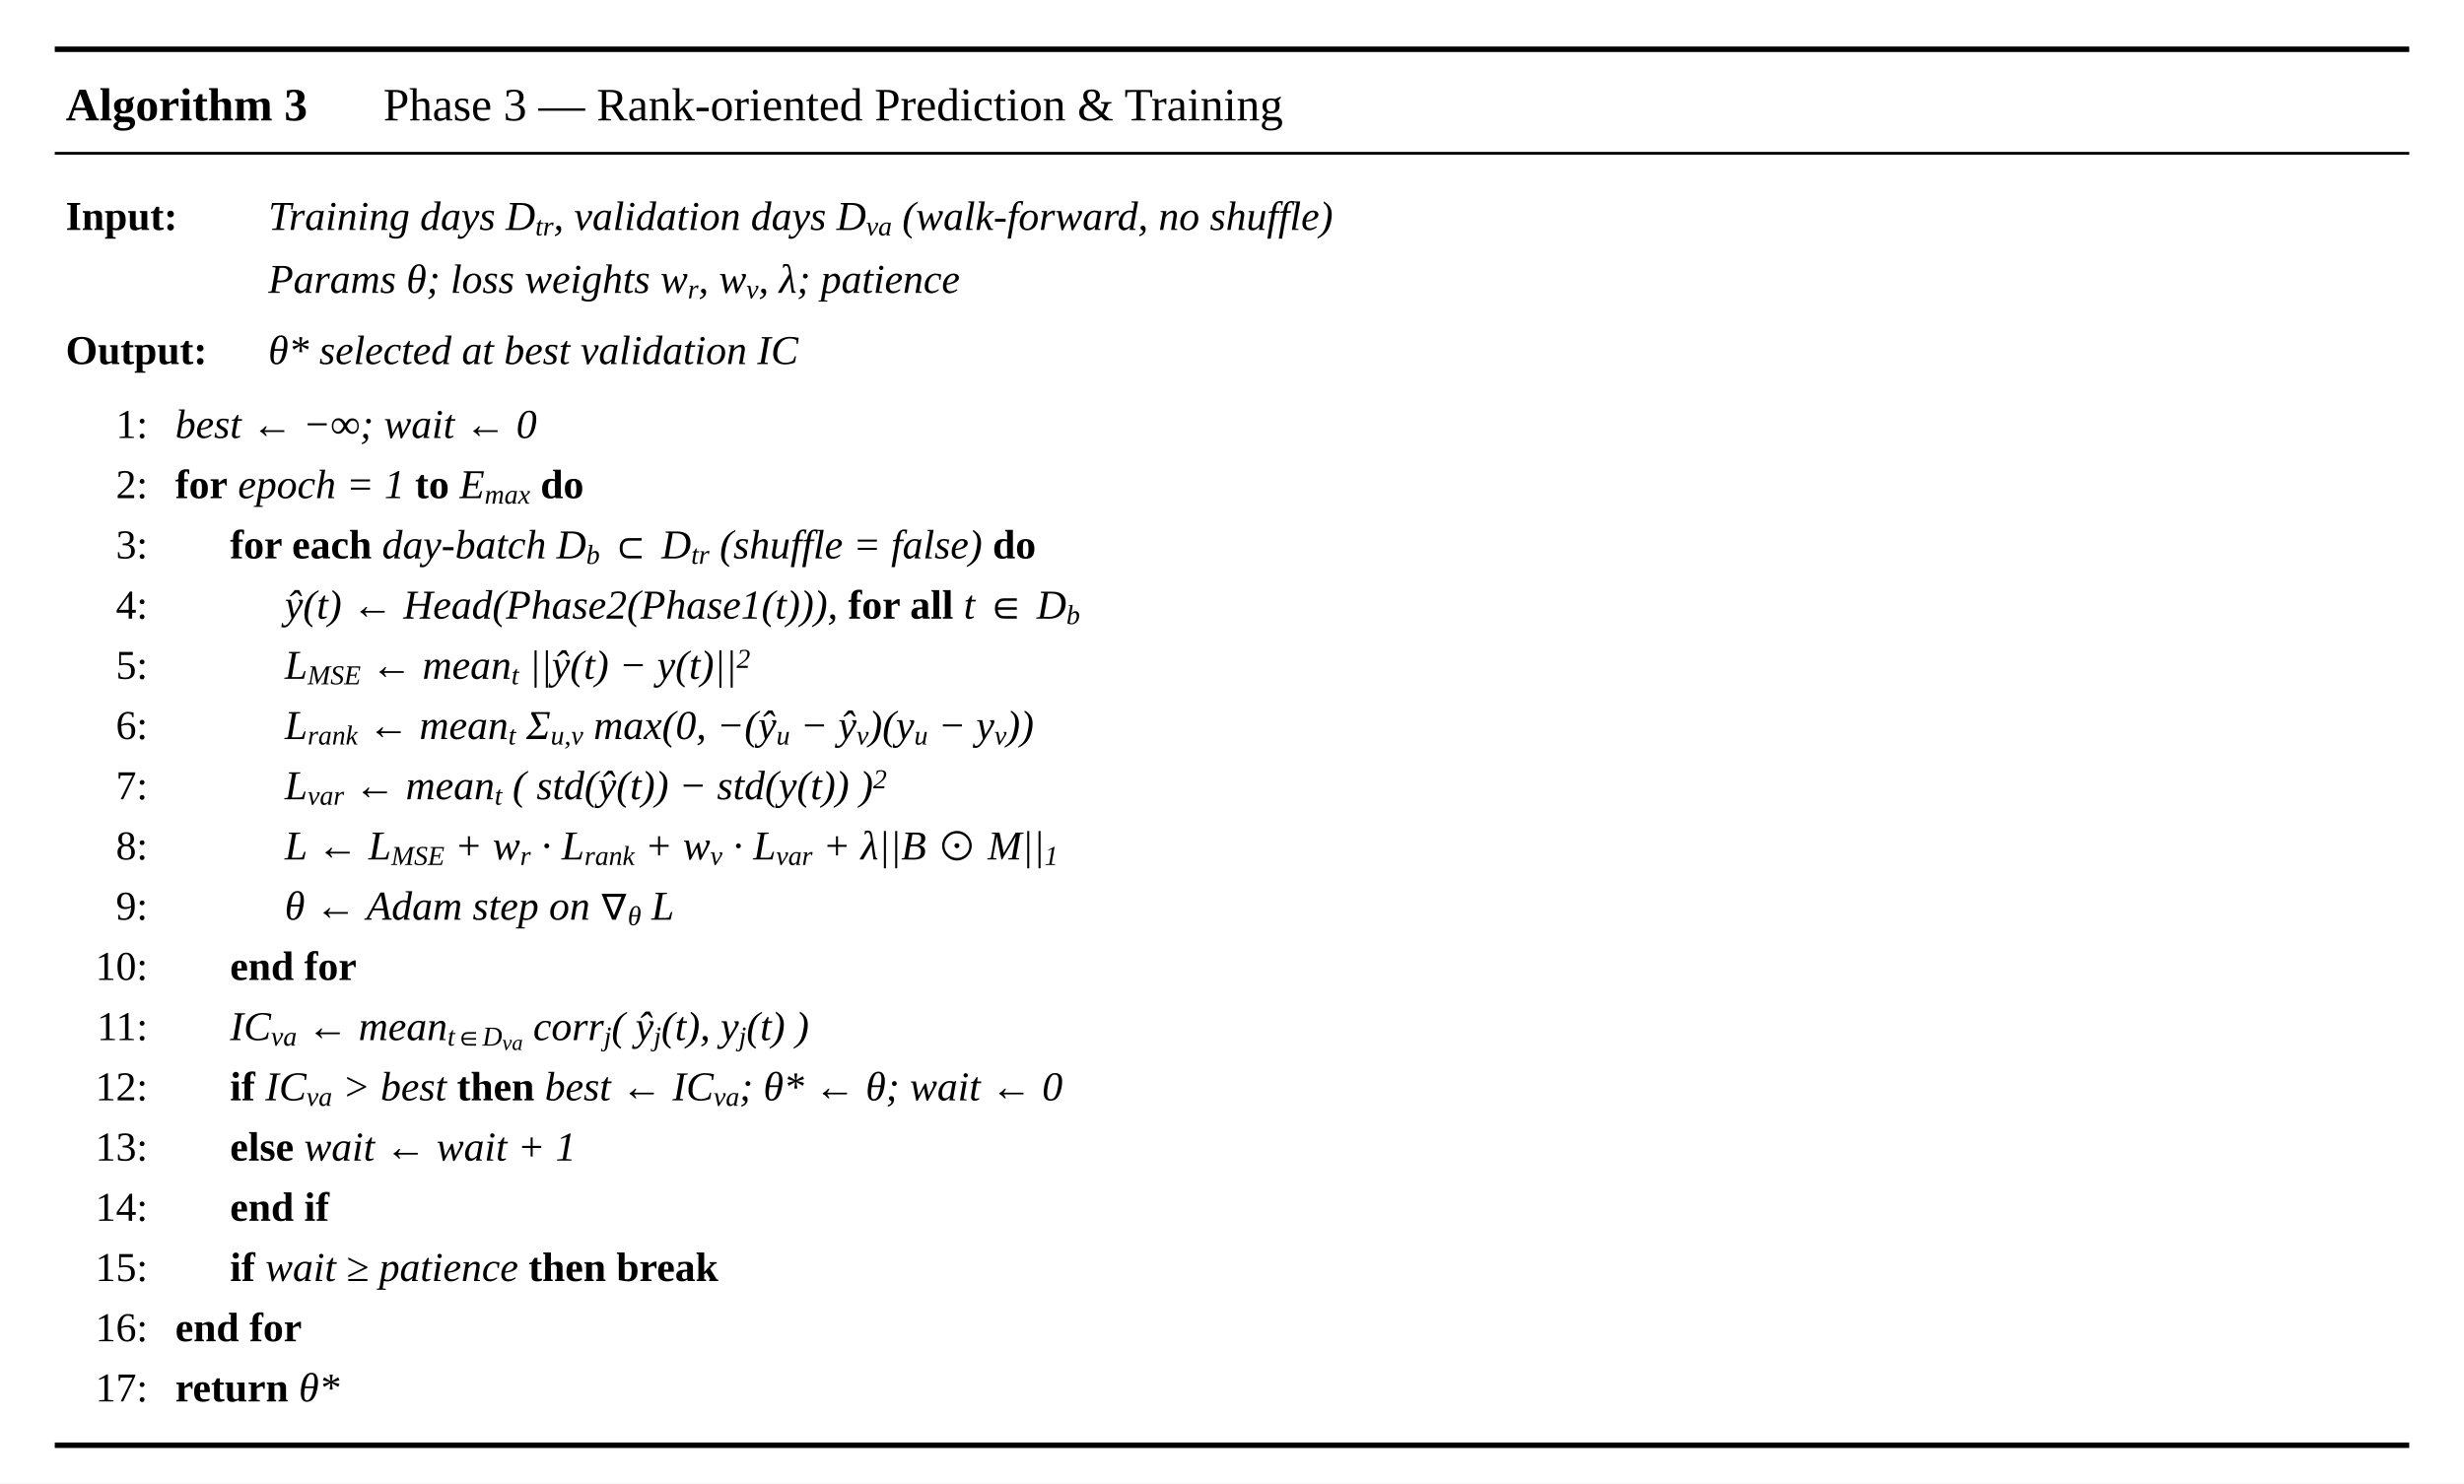
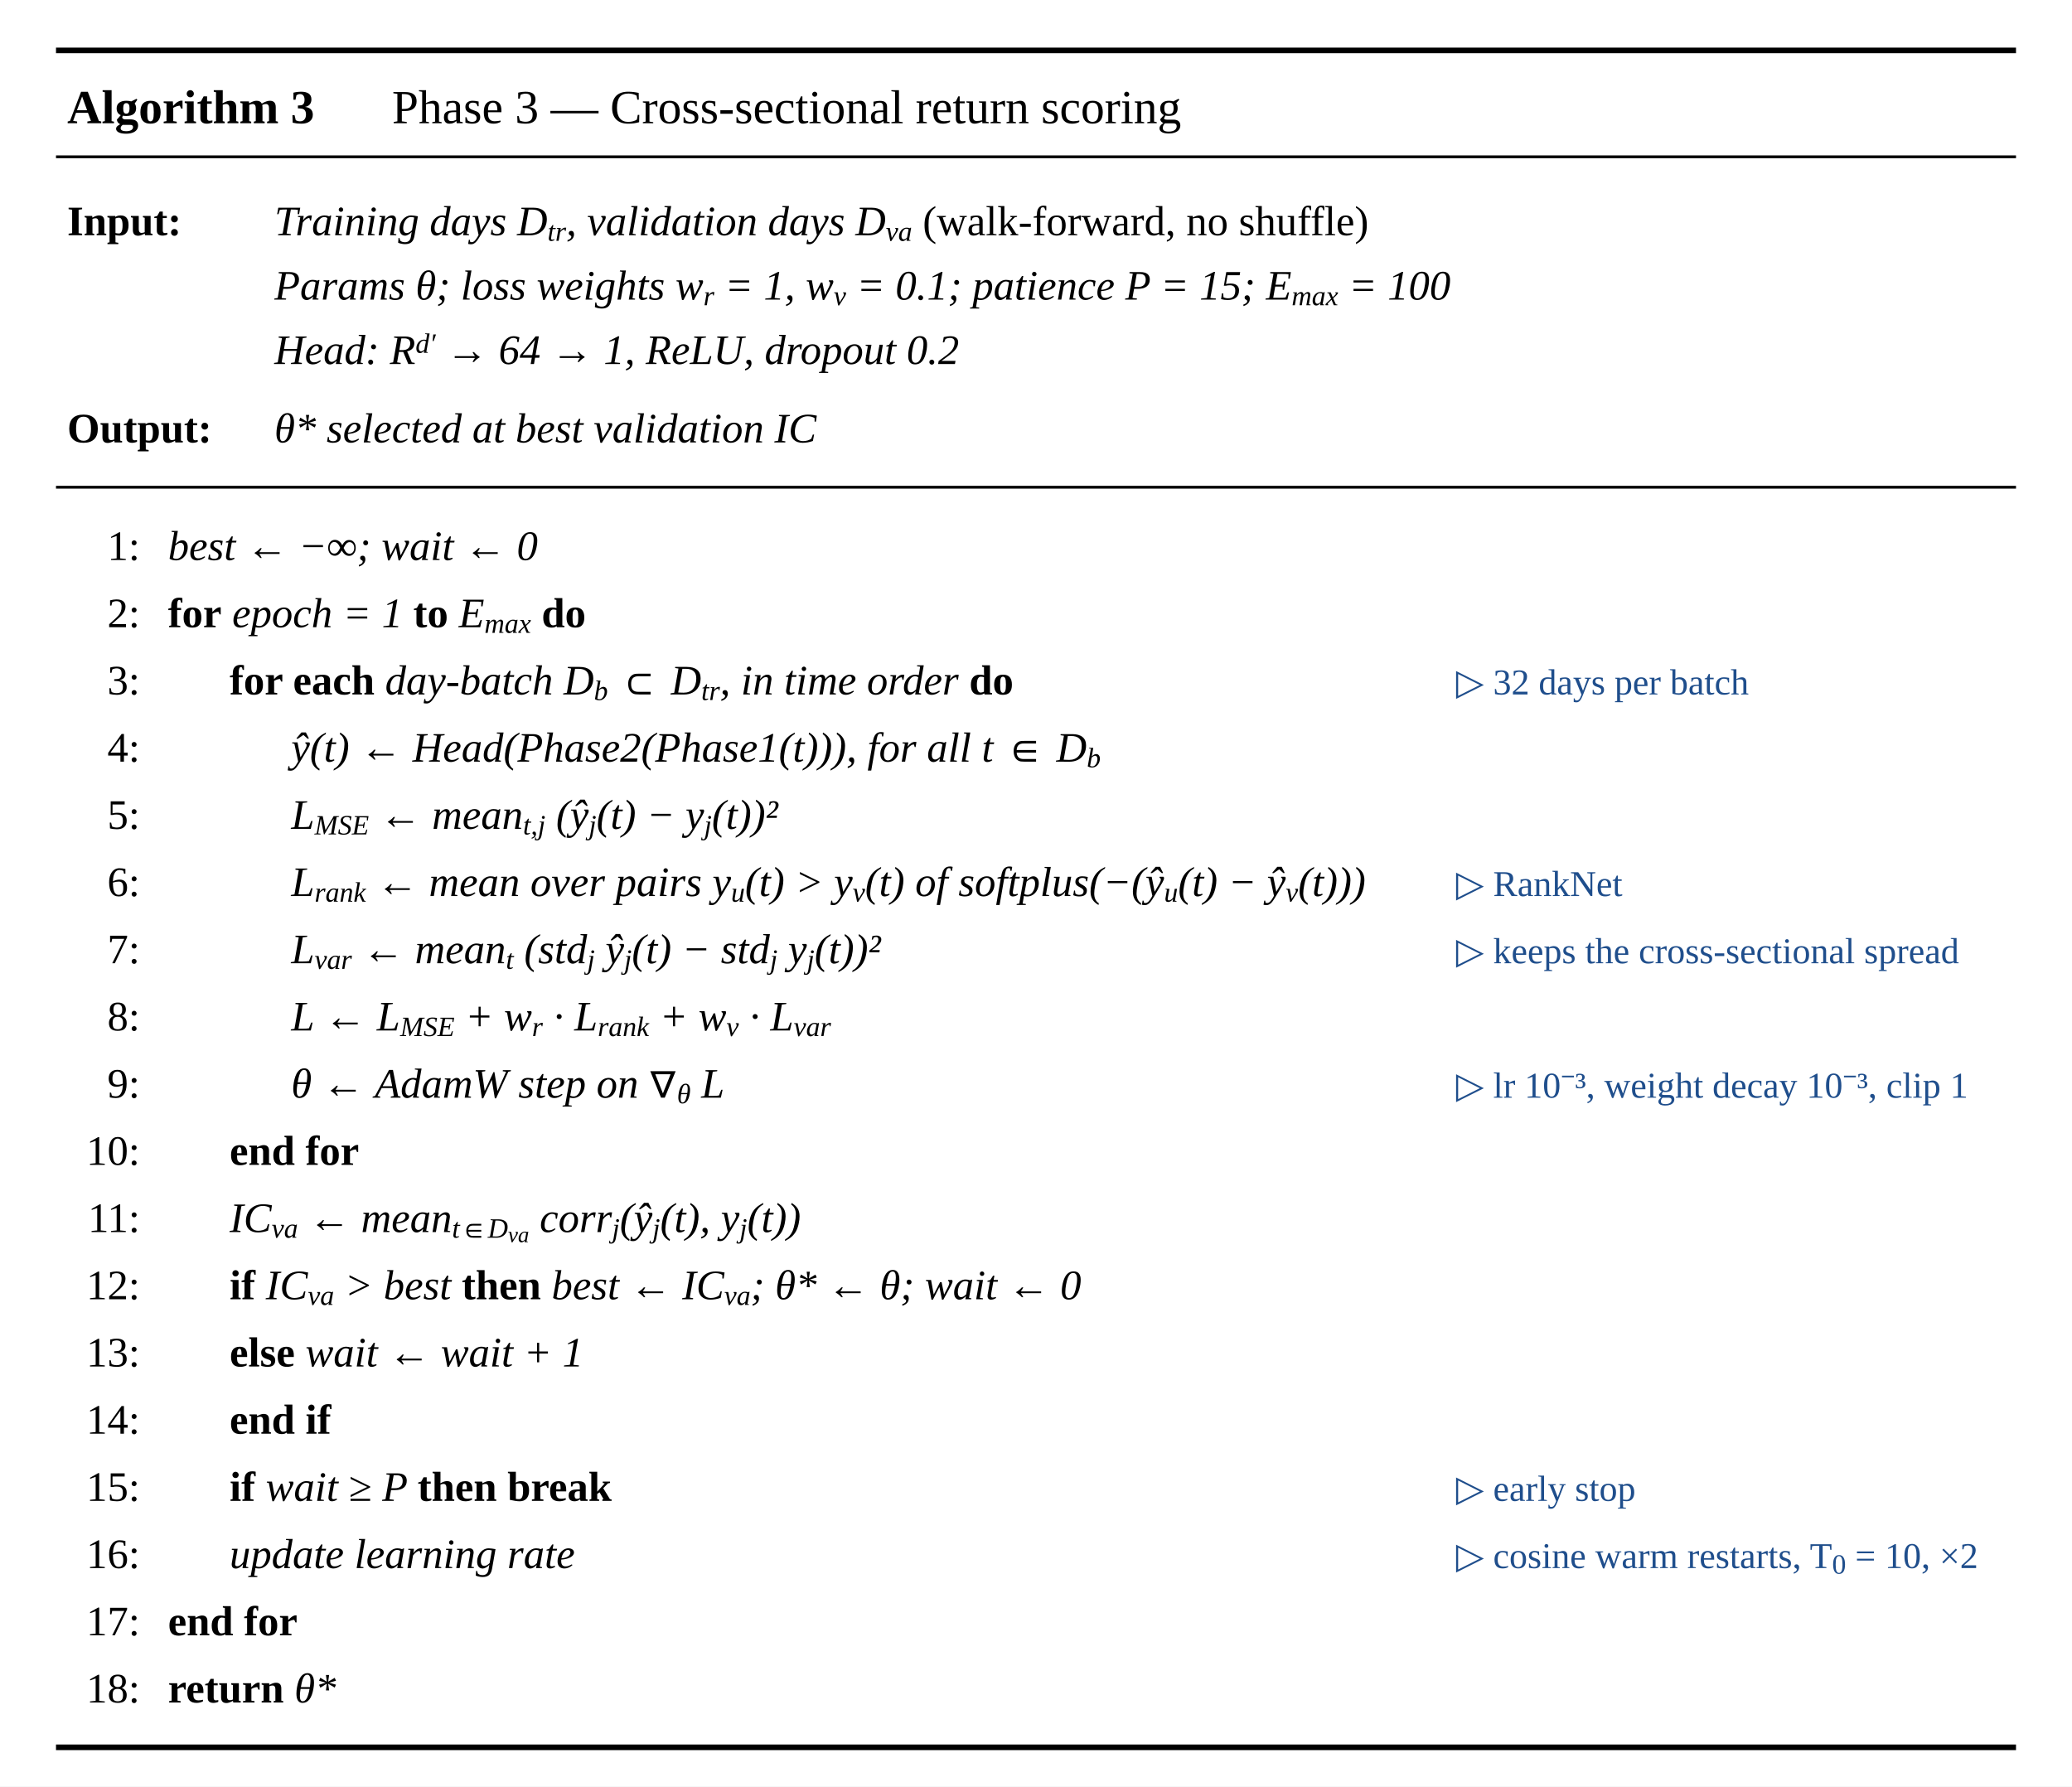
- <svg xmlns="http://www.w3.org/2000/svg" viewBox="0 0 900 542" font-family="'Times New Roman','Nimbus Roman',Georgia,serif">
-   <rect width="900" height="542" fill="#ffffff" />
-   <line x1="20" y1="18" x2="880" y2="18" stroke="#000" stroke-width="2" />
+ <svg xmlns="http://www.w3.org/2000/svg" viewBox="0 0 740 638" font-family="'Times New Roman','Nimbus Roman',Georgia,serif">
+   <rect width="740" height="638" fill="#ffffff" />
+   <line x1="20" y1="18" x2="720" y2="18" stroke="#000" stroke-width="2" />
  <text x="24" y="44" font-size="17" font-weight="bold">Algorithm 3</text>
-   <text x="140" y="44" font-size="17">Phase 3 — Rank-oriented Prediction &amp; Training</text>
-   <line x1="20" y1="56" x2="880" y2="56" stroke="#000" stroke-width="1" />
+   <text x="140" y="44" font-size="17">Phase 3 — Cross-sectional return scoring</text>
+   <line x1="20" y1="56" x2="720" y2="56" stroke="#000" stroke-width="1" />
  <text x="24" y="84" font-size="15" font-weight="bold">Input:</text>
-   <text x="98" y="84" font-size="15" font-style="italic">Training days D<tspan baseline-shift="sub" font-size="10">tr</tspan>, validation days D<tspan baseline-shift="sub" font-size="10">va</tspan>  (walk-forward, no shuffle)</text>
-   <text x="98" y="107" font-size="15" font-style="italic">Params θ;  loss weights w<tspan baseline-shift="sub" font-size="10">r</tspan>, w<tspan baseline-shift="sub" font-size="10">v</tspan>, λ;  patience</text>
-   <text x="24" y="133" font-size="15" font-weight="bold">Output:</text>
-   <text x="98" y="133" font-size="15" font-style="italic">θ* selected at best validation IC</text>
-   <g font-size="15">
-     <g text-anchor="end">
-       <text x="54" y="160">1:</text>
-       <text x="54" y="182">2:</text>
-       <text x="54" y="204">3:</text>
-       <text x="54" y="226">4:</text>
-       <text x="54" y="248">5:</text>
-       <text x="54" y="270">6:</text>
-       <text x="54" y="292">7:</text>
-       <text x="54" y="314">8:</text>
-       <text x="54" y="336">9:</text>
-       <text x="54" y="358">10:</text>
-       <text x="54" y="380">11:</text>
-       <text x="54" y="402">12:</text>
-       <text x="54" y="424">13:</text>
-       <text x="54" y="446">14:</text>
-       <text x="54" y="468">15:</text>
-       <text x="54" y="490">16:</text>
-       <text x="54" y="512">17:</text>
-     </g>
-     <g font-style="italic">
-       <text x="64" y="160">best ← −∞;   wait ← 0</text>
-       <text x="64" y="182">
-         <tspan font-style="normal" font-weight="bold">for</tspan> epoch = 1 <tspan font-style="normal" font-weight="bold">to</tspan> E<tspan baseline-shift="sub" font-size="10">max</tspan>
-         <tspan font-style="normal" font-weight="bold">do</tspan>
-       </text>
-       <text x="84" y="204">
-         <tspan font-style="normal" font-weight="bold">for each</tspan> day-batch D<tspan baseline-shift="sub" font-size="10">b</tspan> ⊂ D<tspan baseline-shift="sub" font-size="10">tr</tspan> (shuffle = false) <tspan font-style="normal" font-weight="bold">do</tspan>
-       </text>
-       <text x="104" y="226">ŷ(t) ← Head(Phase2(Phase1(t))),  <tspan font-style="normal" font-weight="bold">for all</tspan> t ∈ D<tspan baseline-shift="sub" font-size="10">b</tspan>
-       </text>
-       <text x="104" y="248">L<tspan baseline-shift="sub" font-size="10">MSE</tspan> ← mean<tspan baseline-shift="sub" font-size="10">t</tspan> ||ŷ(t) − y(t)||<tspan baseline-shift="super" font-size="10">2</tspan>
-       </text>
-       <text x="104" y="270">L<tspan baseline-shift="sub" font-size="10">rank</tspan> ← mean<tspan baseline-shift="sub" font-size="10">t</tspan> Σ<tspan baseline-shift="sub" font-size="10">u,v</tspan> max(0, −(ŷ<tspan baseline-shift="sub" font-size="10">u</tspan> − ŷ<tspan baseline-shift="sub" font-size="10">v</tspan>)(y<tspan baseline-shift="sub" font-size="10">u</tspan> − y<tspan baseline-shift="sub" font-size="10">v</tspan>))</text>
-       <text x="104" y="292">L<tspan baseline-shift="sub" font-size="10">var</tspan> ← mean<tspan baseline-shift="sub" font-size="10">t</tspan> ( std(ŷ(t)) − std(y(t)) )<tspan baseline-shift="super" font-size="10">2</tspan>
-       </text>
-       <text x="104" y="314">L ← L<tspan baseline-shift="sub" font-size="10">MSE</tspan> + w<tspan baseline-shift="sub" font-size="10">r</tspan> · L<tspan baseline-shift="sub" font-size="10">rank</tspan> + w<tspan baseline-shift="sub" font-size="10">v</tspan> · L<tspan baseline-shift="sub" font-size="10">var</tspan> + λ||B ⊙ M||<tspan baseline-shift="sub" font-size="10">1</tspan>
-       </text>
-       <text x="104" y="336">θ ← Adam step on ∇<tspan baseline-shift="sub" font-size="10">θ</tspan> L</text>
-       <text x="84" y="358">
-         <tspan font-style="normal" font-weight="bold">end for</tspan>
-       </text>
-       <text x="84" y="380">IC<tspan baseline-shift="sub" font-size="10">va</tspan> ← mean<tspan baseline-shift="sub" font-size="10">t∈D<tspan baseline-shift="sub" font-size="8">va</tspan>
-         </tspan> corr<tspan baseline-shift="sub" font-size="10">j</tspan>( ŷ<tspan baseline-shift="sub" font-size="10">j</tspan>(t), y<tspan baseline-shift="sub" font-size="10">j</tspan>(t) )</text>
-       <text x="84" y="402">
-         <tspan font-style="normal" font-weight="bold">if</tspan> IC<tspan baseline-shift="sub" font-size="10">va</tspan> &gt; best <tspan font-style="normal" font-weight="bold">then</tspan> best ← IC<tspan baseline-shift="sub" font-size="10">va</tspan>;  θ* ← θ;  wait ← 0</text>
-       <text x="84" y="424">
-         <tspan font-style="normal" font-weight="bold">else</tspan> wait ← wait + 1</text>
-       <text x="84" y="446">
-         <tspan font-style="normal" font-weight="bold">end if</tspan>
-       </text>
-       <text x="84" y="468">
-         <tspan font-style="normal" font-weight="bold">if</tspan> wait ≥ patience <tspan font-style="normal" font-weight="bold">then break</tspan>
-       </text>
-       <text x="64" y="490">
-         <tspan font-style="normal" font-weight="bold">end for</tspan>
-       </text>
-       <text x="64" y="512">
-         <tspan font-style="normal" font-weight="bold">return</tspan> θ*</text>
-     </g>
-   </g>
-   <line x1="20" y1="528" x2="880" y2="528" stroke="#000" stroke-width="2" />
+   <text x="98" y="84" font-size="15" font-style="italic">Training days D<tspan baseline-shift="sub" font-size="10">tr</tspan>, validation days D<tspan baseline-shift="sub" font-size="10">va</tspan>
+     <tspan font-style="normal">(walk-forward, no shuffle)</tspan>
+   </text>
+   <text x="98" y="107" font-size="15" font-style="italic">Params θ;  loss weights w<tspan baseline-shift="sub" font-size="10">r</tspan> = 1, w<tspan baseline-shift="sub" font-size="10">v</tspan> = 0.1;  patience P = 15;  E<tspan baseline-shift="sub" font-size="10">max</tspan> = 100</text>
+   <text x="98" y="130" font-size="15" font-style="italic">Head: R<tspan baseline-shift="super" font-size="10">d′</tspan> → 64 → 1, ReLU, dropout 0.2</text>
+   <text x="24" y="158" font-size="15" font-weight="bold">Output:</text>
+   <text x="98" y="158" font-size="15" font-style="italic">θ* selected at best validation IC</text>
+   <line x1="20" y1="174" x2="720" y2="174" stroke="#000" stroke-width="1" />
+   <text x="50" y="200" font-size="15" text-anchor="end">1:</text>
+   <text x="60" y="200" font-size="15" font-style="italic">best ← −∞;  wait ← 0</text>
+   <text x="50" y="224" font-size="15" text-anchor="end">2:</text>
+   <text x="60" y="224" font-size="15" font-style="italic">
+     <tspan font-style="normal" font-weight="bold">for</tspan> epoch = 1 <tspan font-style="normal" font-weight="bold">to</tspan> E<tspan baseline-shift="sub" font-size="10">max</tspan>
+     <tspan font-style="normal" font-weight="bold">do</tspan>
+   </text>
+   <text x="50" y="248" font-size="15" text-anchor="end">3:</text>
+   <text x="82" y="248" font-size="15" font-style="italic">
+     <tspan font-style="normal" font-weight="bold">for each</tspan> day-batch D<tspan baseline-shift="sub" font-size="10">b</tspan> ⊂ D<tspan baseline-shift="sub" font-size="10">tr</tspan>, in time order <tspan font-style="normal" font-weight="bold">do</tspan>
+   </text>
+   <text x="520" y="248" font-size="13" fill="#1f4e8c">▷ 32 days per batch</text>
+   <text x="50" y="272" font-size="15" text-anchor="end">4:</text>
+   <text x="104" y="272" font-size="15" font-style="italic">ŷ(t) ← Head(Phase2(Phase1(t))),  for all t ∈ D<tspan baseline-shift="sub" font-size="10">b</tspan>
+   </text>
+   <text x="50" y="296" font-size="15" text-anchor="end">5:</text>
+   <text x="104" y="296" font-size="15" font-style="italic">L<tspan baseline-shift="sub" font-size="10">MSE</tspan> ← mean<tspan baseline-shift="sub" font-size="10">t,j</tspan> (ŷ<tspan baseline-shift="sub" font-size="10">j</tspan>(t) − y<tspan baseline-shift="sub" font-size="10">j</tspan>(t))²</text>
+   <text x="50" y="320" font-size="15" text-anchor="end">6:</text>
+   <text x="104" y="320" font-size="15" font-style="italic">L<tspan baseline-shift="sub" font-size="10">rank</tspan> ← mean over pairs y<tspan baseline-shift="sub" font-size="10">u</tspan>(t) &gt; y<tspan baseline-shift="sub" font-size="10">v</tspan>(t) of softplus(−(ŷ<tspan baseline-shift="sub" font-size="10">u</tspan>(t) − ŷ<tspan baseline-shift="sub" font-size="10">v</tspan>(t)))</text>
+   <text x="520" y="320" font-size="13" fill="#1f4e8c">▷ RankNet</text>
+   <text x="50" y="344" font-size="15" text-anchor="end">7:</text>
+   <text x="104" y="344" font-size="15" font-style="italic">L<tspan baseline-shift="sub" font-size="10">var</tspan> ← mean<tspan baseline-shift="sub" font-size="10">t</tspan> (std<tspan baseline-shift="sub" font-size="10">j</tspan> ŷ<tspan baseline-shift="sub" font-size="10">j</tspan>(t) − std<tspan baseline-shift="sub" font-size="10">j</tspan> y<tspan baseline-shift="sub" font-size="10">j</tspan>(t))²</text>
+   <text x="520" y="344" font-size="13" fill="#1f4e8c">▷ keeps the cross-sectional spread</text>
+   <text x="50" y="368" font-size="15" text-anchor="end">8:</text>
+   <text x="104" y="368" font-size="15" font-style="italic">L ← L<tspan baseline-shift="sub" font-size="10">MSE</tspan> + w<tspan baseline-shift="sub" font-size="10">r</tspan> · L<tspan baseline-shift="sub" font-size="10">rank</tspan> + w<tspan baseline-shift="sub" font-size="10">v</tspan> · L<tspan baseline-shift="sub" font-size="10">var</tspan>
+   </text>
+   <text x="50" y="392" font-size="15" text-anchor="end">9:</text>
+   <text x="104" y="392" font-size="15" font-style="italic">θ ← AdamW step on ∇<tspan baseline-shift="sub" font-size="10">θ</tspan> L</text>
+   <text x="520" y="392" font-size="13" fill="#1f4e8c">▷ lr 10⁻³, weight decay 10⁻³, clip 1</text>
+   <text x="50" y="416" font-size="15" text-anchor="end">10:</text>
+   <text x="82" y="416" font-size="15" font-style="italic">
+     <tspan font-style="normal" font-weight="bold">end for</tspan>
+   </text>
+   <text x="50" y="440" font-size="15" text-anchor="end">11:</text>
+   <text x="82" y="440" font-size="15" font-style="italic">IC<tspan baseline-shift="sub" font-size="10">va</tspan> ← mean<tspan baseline-shift="sub" font-size="10">t∈D<tspan baseline-shift="sub" font-size="8">va</tspan>
+     </tspan> corr<tspan baseline-shift="sub" font-size="10">j</tspan>(ŷ<tspan baseline-shift="sub" font-size="10">j</tspan>(t), y<tspan baseline-shift="sub" font-size="10">j</tspan>(t))</text>
+   <text x="50" y="464" font-size="15" text-anchor="end">12:</text>
+   <text x="82" y="464" font-size="15" font-style="italic">
+     <tspan font-style="normal" font-weight="bold">if</tspan> IC<tspan baseline-shift="sub" font-size="10">va</tspan> &gt; best <tspan font-style="normal" font-weight="bold">then</tspan> best ← IC<tspan baseline-shift="sub" font-size="10">va</tspan>;  θ* ← θ;  wait ← 0</text>
+   <text x="50" y="488" font-size="15" text-anchor="end">13:</text>
+   <text x="82" y="488" font-size="15" font-style="italic">
+     <tspan font-style="normal" font-weight="bold">else</tspan> wait ← wait + 1</text>
+   <text x="50" y="512" font-size="15" text-anchor="end">14:</text>
+   <text x="82" y="512" font-size="15" font-style="italic">
+     <tspan font-style="normal" font-weight="bold">end if</tspan>
+   </text>
+   <text x="50" y="536" font-size="15" text-anchor="end">15:</text>
+   <text x="82" y="536" font-size="15" font-style="italic">
+     <tspan font-style="normal" font-weight="bold">if</tspan> wait ≥ P <tspan font-style="normal" font-weight="bold">then break</tspan>
+   </text>
+   <text x="520" y="536" font-size="13" fill="#1f4e8c">▷ early stop</text>
+   <text x="50" y="560" font-size="15" text-anchor="end">16:</text>
+   <text x="82" y="560" font-size="15" font-style="italic">update learning rate</text>
+   <text x="520" y="560" font-size="13" fill="#1f4e8c">▷ cosine warm restarts, T<tspan baseline-shift="sub" font-size="10">0</tspan> = 10, ×2</text>
+   <text x="50" y="584" font-size="15" text-anchor="end">17:</text>
+   <text x="60" y="584" font-size="15" font-style="italic">
+     <tspan font-style="normal" font-weight="bold">end for</tspan>
+   </text>
+   <text x="50" y="608" font-size="15" text-anchor="end">18:</text>
+   <text x="60" y="608" font-size="15" font-style="italic">
+     <tspan font-style="normal" font-weight="bold">return</tspan> θ*</text>
+   <line x1="20" y1="624" x2="720" y2="624" stroke="#000" stroke-width="2" />
</svg>
